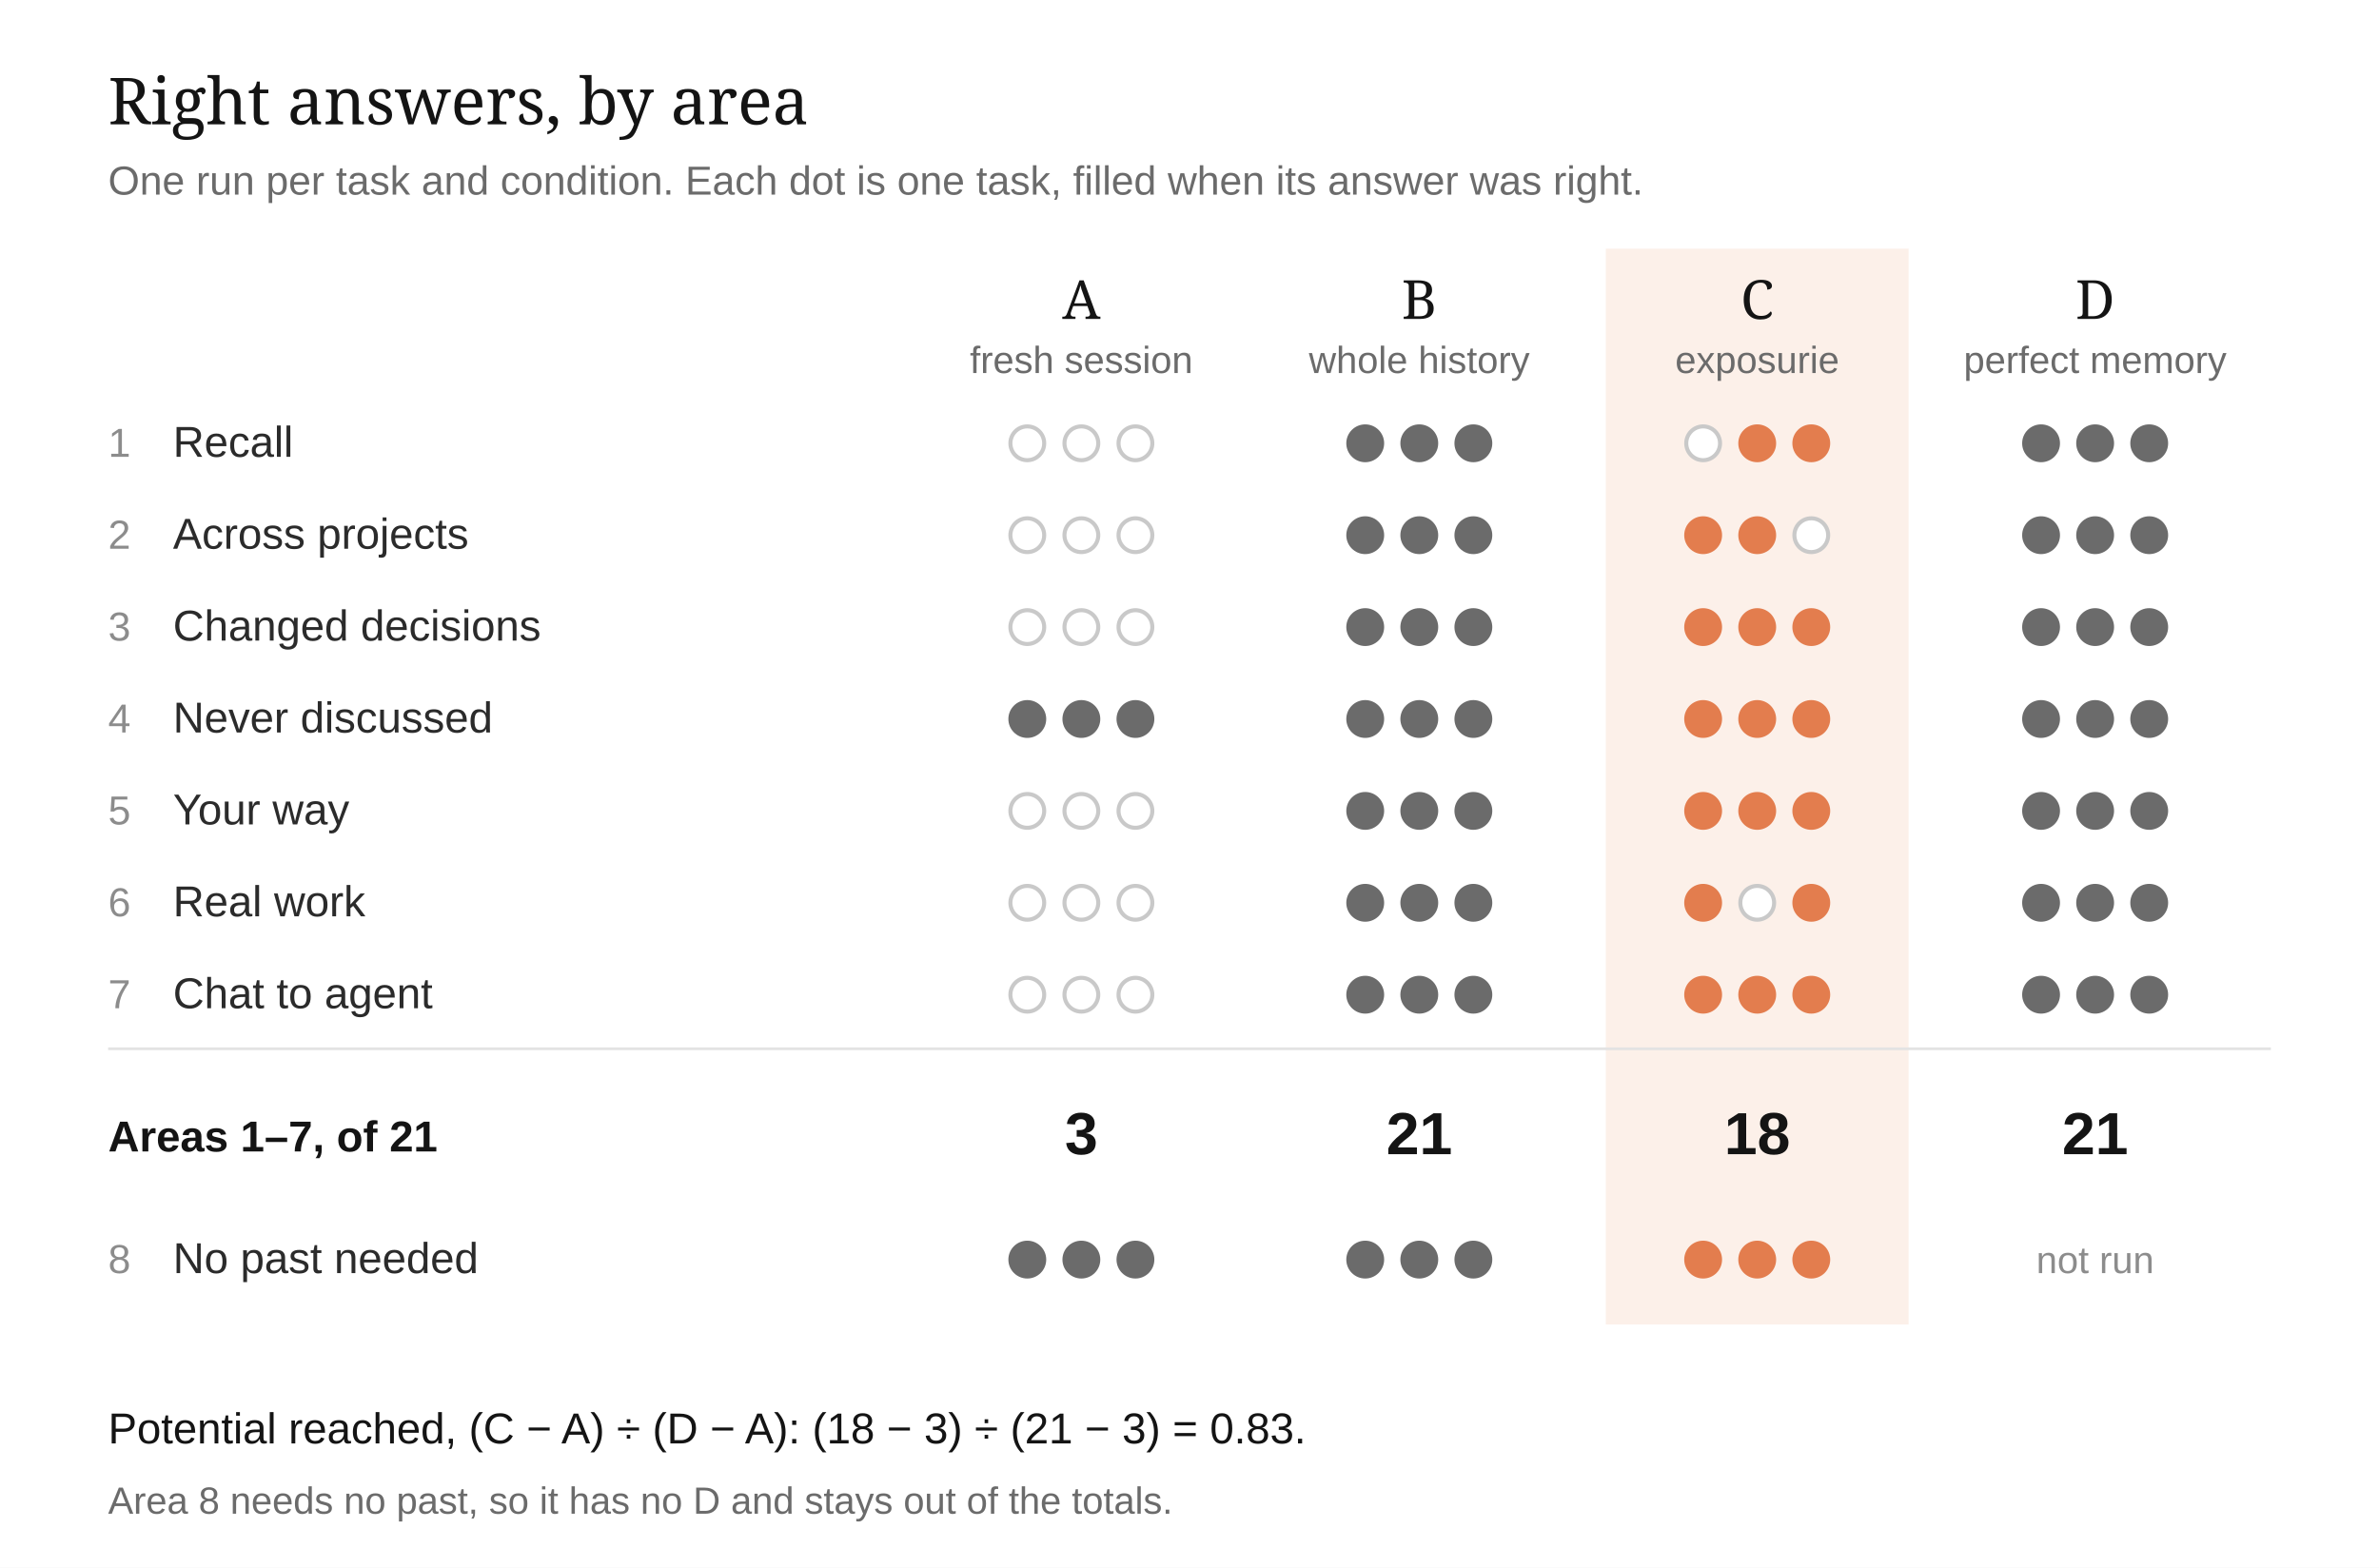
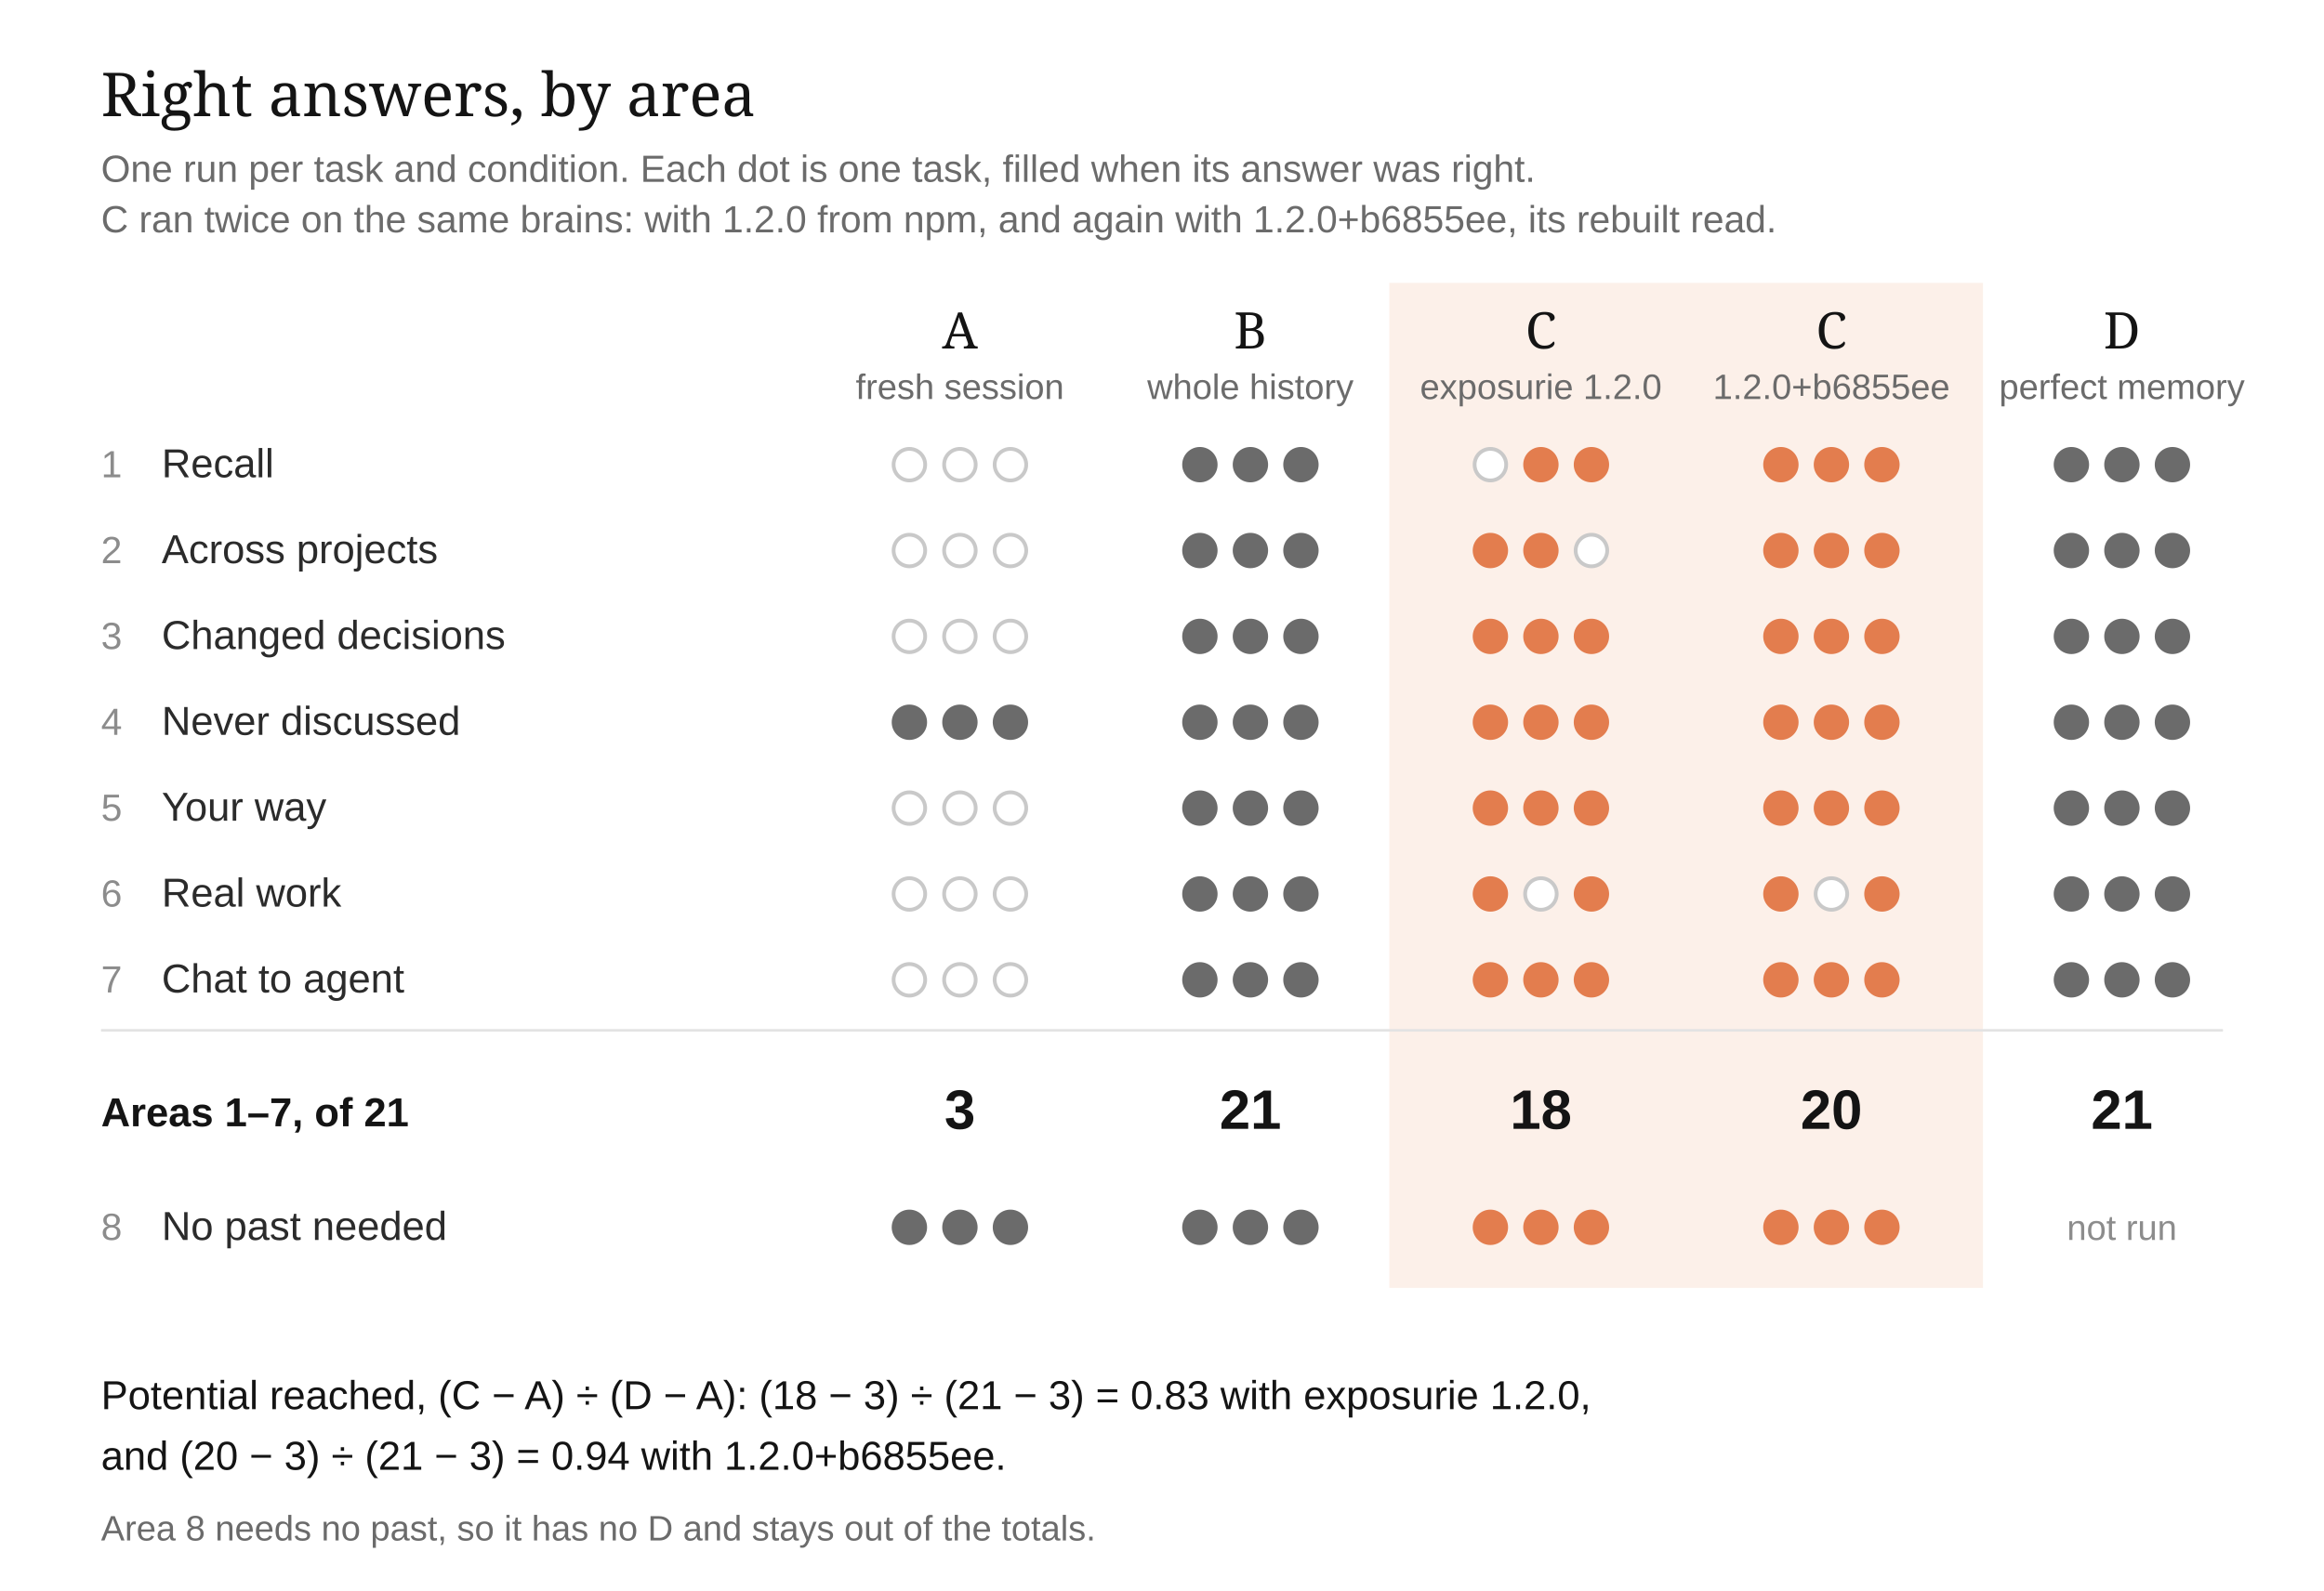
- <svg xmlns="http://www.w3.org/2000/svg" width="880" height="580" viewBox="0 0 880 580" role="img" aria-label="Right answers, by area and condition">
-   <rect x="0" y="0" width="880" height="580" fill="#FFFFFF" />
+ <svg xmlns="http://www.w3.org/2000/svg" width="920" height="630" viewBox="0 0 920 630" role="img" aria-label="Right answers, by area and condition">
+   <rect x="0" y="0" width="920" height="630" fill="#FFFFFF" />
  <text x="40" y="46" font-family="Georgia, serif" font-size="24" fill="#141414">Right answers, by area</text>
  <text x="40" y="72" font-family="Calibri, Carlito, Arial, sans-serif" font-size="15" fill="#6B6B6B">One run per task and condition. Each dot is one task, filled when its answer was right.</text>
-   <rect x="594" y="92" width="112" height="398" fill="#FCF0E9" />
-   <text x="400" y="118" font-family="Georgia, serif" font-size="20" fill="#141414" text-anchor="middle">A</text>
-   <text x="400" y="138" font-family="Calibri, Carlito, Arial, sans-serif" font-size="14" fill="#6B6B6B" text-anchor="middle">fresh session</text>
-   <text x="525" y="118" font-family="Georgia, serif" font-size="20" fill="#141414" text-anchor="middle">B</text>
-   <text x="525" y="138" font-family="Calibri, Carlito, Arial, sans-serif" font-size="14" fill="#6B6B6B" text-anchor="middle">whole history</text>
-   <text x="650" y="118" font-family="Georgia, serif" font-size="20" fill="#141414" text-anchor="middle">C</text>
-   <text x="650" y="138" font-family="Calibri, Carlito, Arial, sans-serif" font-size="14" fill="#6B6B6B" text-anchor="middle">exposurie</text>
-   <text x="775" y="118" font-family="Georgia, serif" font-size="20" fill="#141414" text-anchor="middle">D</text>
-   <text x="775" y="138" font-family="Calibri, Carlito, Arial, sans-serif" font-size="14" fill="#6B6B6B" text-anchor="middle">perfect memory</text>
-   <text x="40" y="169" font-family="Calibri, Carlito, Arial, sans-serif" font-size="15" fill="#8C8C8C">1</text>
-   <text x="64" y="169" font-family="Calibri, Carlito, Arial, sans-serif" font-size="16" fill="#2B2B2B">Recall</text>
-   <circle cx="380" cy="164" r="6.25" fill="#FFFFFF" stroke="#C9C9C9" stroke-width="1.5" />
-   <circle cx="400" cy="164" r="6.25" fill="#FFFFFF" stroke="#C9C9C9" stroke-width="1.5" />
-   <circle cx="420" cy="164" r="6.25" fill="#FFFFFF" stroke="#C9C9C9" stroke-width="1.5" />
-   <circle cx="505" cy="164" r="7" fill="#6B6B6B" />
-   <circle cx="525" cy="164" r="7" fill="#6B6B6B" />
-   <circle cx="545" cy="164" r="7" fill="#6B6B6B" />
-   <circle cx="630" cy="164" r="6.25" fill="#FFFFFF" stroke="#C9C9C9" stroke-width="1.5" />
-   <circle cx="650" cy="164" r="7" fill="#E37D4E" />
-   <circle cx="670" cy="164" r="7" fill="#E37D4E" />
-   <circle cx="755" cy="164" r="7" fill="#6B6B6B" />
-   <circle cx="775" cy="164" r="7" fill="#6B6B6B" />
-   <circle cx="795" cy="164" r="7" fill="#6B6B6B" />
-   <text x="40" y="203" font-family="Calibri, Carlito, Arial, sans-serif" font-size="15" fill="#8C8C8C">2</text>
-   <text x="64" y="203" font-family="Calibri, Carlito, Arial, sans-serif" font-size="16" fill="#2B2B2B">Across projects</text>
-   <circle cx="380" cy="198" r="6.25" fill="#FFFFFF" stroke="#C9C9C9" stroke-width="1.5" />
-   <circle cx="400" cy="198" r="6.25" fill="#FFFFFF" stroke="#C9C9C9" stroke-width="1.5" />
-   <circle cx="420" cy="198" r="6.25" fill="#FFFFFF" stroke="#C9C9C9" stroke-width="1.5" />
-   <circle cx="505" cy="198" r="7" fill="#6B6B6B" />
-   <circle cx="525" cy="198" r="7" fill="#6B6B6B" />
-   <circle cx="545" cy="198" r="7" fill="#6B6B6B" />
-   <circle cx="630" cy="198" r="7" fill="#E37D4E" />
-   <circle cx="650" cy="198" r="7" fill="#E37D4E" />
-   <circle cx="670" cy="198" r="6.25" fill="#FFFFFF" stroke="#C9C9C9" stroke-width="1.5" />
-   <circle cx="755" cy="198" r="7" fill="#6B6B6B" />
-   <circle cx="775" cy="198" r="7" fill="#6B6B6B" />
-   <circle cx="795" cy="198" r="7" fill="#6B6B6B" />
-   <text x="40" y="237" font-family="Calibri, Carlito, Arial, sans-serif" font-size="15" fill="#8C8C8C">3</text>
-   <text x="64" y="237" font-family="Calibri, Carlito, Arial, sans-serif" font-size="16" fill="#2B2B2B">Changed decisions</text>
-   <circle cx="380" cy="232" r="6.25" fill="#FFFFFF" stroke="#C9C9C9" stroke-width="1.5" />
-   <circle cx="400" cy="232" r="6.25" fill="#FFFFFF" stroke="#C9C9C9" stroke-width="1.5" />
-   <circle cx="420" cy="232" r="6.25" fill="#FFFFFF" stroke="#C9C9C9" stroke-width="1.5" />
-   <circle cx="505" cy="232" r="7" fill="#6B6B6B" />
-   <circle cx="525" cy="232" r="7" fill="#6B6B6B" />
-   <circle cx="545" cy="232" r="7" fill="#6B6B6B" />
-   <circle cx="630" cy="232" r="7" fill="#E37D4E" />
-   <circle cx="650" cy="232" r="7" fill="#E37D4E" />
-   <circle cx="670" cy="232" r="7" fill="#E37D4E" />
-   <circle cx="755" cy="232" r="7" fill="#6B6B6B" />
-   <circle cx="775" cy="232" r="7" fill="#6B6B6B" />
-   <circle cx="795" cy="232" r="7" fill="#6B6B6B" />
-   <text x="40" y="271" font-family="Calibri, Carlito, Arial, sans-serif" font-size="15" fill="#8C8C8C">4</text>
-   <text x="64" y="271" font-family="Calibri, Carlito, Arial, sans-serif" font-size="16" fill="#2B2B2B">Never discussed</text>
-   <circle cx="380" cy="266" r="7" fill="#6B6B6B" />
-   <circle cx="400" cy="266" r="7" fill="#6B6B6B" />
-   <circle cx="420" cy="266" r="7" fill="#6B6B6B" />
-   <circle cx="505" cy="266" r="7" fill="#6B6B6B" />
-   <circle cx="525" cy="266" r="7" fill="#6B6B6B" />
-   <circle cx="545" cy="266" r="7" fill="#6B6B6B" />
-   <circle cx="630" cy="266" r="7" fill="#E37D4E" />
-   <circle cx="650" cy="266" r="7" fill="#E37D4E" />
-   <circle cx="670" cy="266" r="7" fill="#E37D4E" />
-   <circle cx="755" cy="266" r="7" fill="#6B6B6B" />
-   <circle cx="775" cy="266" r="7" fill="#6B6B6B" />
-   <circle cx="795" cy="266" r="7" fill="#6B6B6B" />
-   <text x="40" y="305" font-family="Calibri, Carlito, Arial, sans-serif" font-size="15" fill="#8C8C8C">5</text>
-   <text x="64" y="305" font-family="Calibri, Carlito, Arial, sans-serif" font-size="16" fill="#2B2B2B">Your way</text>
-   <circle cx="380" cy="300" r="6.25" fill="#FFFFFF" stroke="#C9C9C9" stroke-width="1.5" />
-   <circle cx="400" cy="300" r="6.25" fill="#FFFFFF" stroke="#C9C9C9" stroke-width="1.5" />
-   <circle cx="420" cy="300" r="6.25" fill="#FFFFFF" stroke="#C9C9C9" stroke-width="1.5" />
-   <circle cx="505" cy="300" r="7" fill="#6B6B6B" />
-   <circle cx="525" cy="300" r="7" fill="#6B6B6B" />
-   <circle cx="545" cy="300" r="7" fill="#6B6B6B" />
-   <circle cx="630" cy="300" r="7" fill="#E37D4E" />
-   <circle cx="650" cy="300" r="7" fill="#E37D4E" />
-   <circle cx="670" cy="300" r="7" fill="#E37D4E" />
-   <circle cx="755" cy="300" r="7" fill="#6B6B6B" />
-   <circle cx="775" cy="300" r="7" fill="#6B6B6B" />
-   <circle cx="795" cy="300" r="7" fill="#6B6B6B" />
-   <text x="40" y="339" font-family="Calibri, Carlito, Arial, sans-serif" font-size="15" fill="#8C8C8C">6</text>
-   <text x="64" y="339" font-family="Calibri, Carlito, Arial, sans-serif" font-size="16" fill="#2B2B2B">Real work</text>
-   <circle cx="380" cy="334" r="6.25" fill="#FFFFFF" stroke="#C9C9C9" stroke-width="1.5" />
-   <circle cx="400" cy="334" r="6.25" fill="#FFFFFF" stroke="#C9C9C9" stroke-width="1.5" />
-   <circle cx="420" cy="334" r="6.25" fill="#FFFFFF" stroke="#C9C9C9" stroke-width="1.5" />
-   <circle cx="505" cy="334" r="7" fill="#6B6B6B" />
-   <circle cx="525" cy="334" r="7" fill="#6B6B6B" />
-   <circle cx="545" cy="334" r="7" fill="#6B6B6B" />
-   <circle cx="630" cy="334" r="7" fill="#E37D4E" />
-   <circle cx="650" cy="334" r="6.25" fill="#FFFFFF" stroke="#C9C9C9" stroke-width="1.5" />
-   <circle cx="670" cy="334" r="7" fill="#E37D4E" />
-   <circle cx="755" cy="334" r="7" fill="#6B6B6B" />
-   <circle cx="775" cy="334" r="7" fill="#6B6B6B" />
-   <circle cx="795" cy="334" r="7" fill="#6B6B6B" />
-   <text x="40" y="373" font-family="Calibri, Carlito, Arial, sans-serif" font-size="15" fill="#8C8C8C">7</text>
-   <text x="64" y="373" font-family="Calibri, Carlito, Arial, sans-serif" font-size="16" fill="#2B2B2B">Chat to agent</text>
-   <circle cx="380" cy="368" r="6.25" fill="#FFFFFF" stroke="#C9C9C9" stroke-width="1.5" />
-   <circle cx="400" cy="368" r="6.25" fill="#FFFFFF" stroke="#C9C9C9" stroke-width="1.5" />
-   <circle cx="420" cy="368" r="6.25" fill="#FFFFFF" stroke="#C9C9C9" stroke-width="1.5" />
-   <circle cx="505" cy="368" r="7" fill="#6B6B6B" />
-   <circle cx="525" cy="368" r="7" fill="#6B6B6B" />
-   <circle cx="545" cy="368" r="7" fill="#6B6B6B" />
-   <circle cx="630" cy="368" r="7" fill="#E37D4E" />
-   <circle cx="650" cy="368" r="7" fill="#E37D4E" />
-   <circle cx="670" cy="368" r="7" fill="#E37D4E" />
-   <circle cx="755" cy="368" r="7" fill="#6B6B6B" />
-   <circle cx="775" cy="368" r="7" fill="#6B6B6B" />
-   <circle cx="795" cy="368" r="7" fill="#6B6B6B" />
-   <line x1="40" y1="388" x2="840" y2="388" stroke="#E3E3E3" stroke-width="1" />
-   <text x="40" y="426" font-family="Calibri, Carlito, Arial, sans-serif" font-size="16" fill="#141414" font-weight="bold">Areas 1–7, of 21</text>
-   <text x="400" y="427" font-family="Calibri, Carlito, Arial, sans-serif" font-size="22" fill="#141414" text-anchor="middle" font-weight="bold">3</text>
-   <text x="525" y="427" font-family="Calibri, Carlito, Arial, sans-serif" font-size="22" fill="#141414" text-anchor="middle" font-weight="bold">21</text>
-   <text x="650" y="427" font-family="Calibri, Carlito, Arial, sans-serif" font-size="22" fill="#141414" text-anchor="middle" font-weight="bold">18</text>
-   <text x="775" y="427" font-family="Calibri, Carlito, Arial, sans-serif" font-size="22" fill="#141414" text-anchor="middle" font-weight="bold">21</text>
-   <text x="40" y="471" font-family="Calibri, Carlito, Arial, sans-serif" font-size="15" fill="#8C8C8C">8</text>
-   <text x="64" y="471" font-family="Calibri, Carlito, Arial, sans-serif" font-size="16" fill="#2B2B2B">No past needed</text>
-   <circle cx="380" cy="466" r="7" fill="#6B6B6B" />
-   <circle cx="400" cy="466" r="7" fill="#6B6B6B" />
-   <circle cx="420" cy="466" r="7" fill="#6B6B6B" />
-   <circle cx="505" cy="466" r="7" fill="#6B6B6B" />
-   <circle cx="525" cy="466" r="7" fill="#6B6B6B" />
-   <circle cx="545" cy="466" r="7" fill="#6B6B6B" />
-   <circle cx="630" cy="466" r="7" fill="#E37D4E" />
-   <circle cx="650" cy="466" r="7" fill="#E37D4E" />
-   <circle cx="670" cy="466" r="7" fill="#E37D4E" />
-   <text x="775" y="471" font-family="Calibri, Carlito, Arial, sans-serif" font-size="14" fill="#8C8C8C" text-anchor="middle">not run</text>
-   <text x="40" y="534" font-family="Calibri, Carlito, Arial, sans-serif" font-size="16" fill="#141414">Potential reached, (C − A) ÷ (D − A): (18 − 3) ÷ (21 − 3) = 0.83.</text>
-   <text x="40" y="560" font-family="Calibri, Carlito, Arial, sans-serif" font-size="14" fill="#6B6B6B">Area 8 needs no past, so it has no D and stays out of the totals.</text>
+   <text x="40" y="92" font-family="Calibri, Carlito, Arial, sans-serif" font-size="15" fill="#6B6B6B">C ran twice on the same brains: with 1.2.0 from npm, and again with 1.2.0+b6855ee, its rebuilt read.</text>
+   <rect x="550" y="112" width="235" height="398" fill="#FCF0E9" />
+   <text x="380" y="138" font-family="Georgia, serif" font-size="20" fill="#141414" text-anchor="middle">A</text>
+   <text x="380" y="158" font-family="Calibri, Carlito, Arial, sans-serif" font-size="14" fill="#6B6B6B" text-anchor="middle">fresh session</text>
+   <text x="495" y="138" font-family="Georgia, serif" font-size="20" fill="#141414" text-anchor="middle">B</text>
+   <text x="495" y="158" font-family="Calibri, Carlito, Arial, sans-serif" font-size="14" fill="#6B6B6B" text-anchor="middle">whole history</text>
+   <text x="610" y="138" font-family="Georgia, serif" font-size="20" fill="#141414" text-anchor="middle">C</text>
+   <text x="610" y="158" font-family="Calibri, Carlito, Arial, sans-serif" font-size="14" fill="#6B6B6B" text-anchor="middle">exposurie 1.2.0</text>
+   <text x="725" y="138" font-family="Georgia, serif" font-size="20" fill="#141414" text-anchor="middle">C</text>
+   <text x="725" y="158" font-family="Calibri, Carlito, Arial, sans-serif" font-size="14" fill="#6B6B6B" text-anchor="middle">1.2.0+b6855ee</text>
+   <text x="840" y="138" font-family="Georgia, serif" font-size="20" fill="#141414" text-anchor="middle">D</text>
+   <text x="840" y="158" font-family="Calibri, Carlito, Arial, sans-serif" font-size="14" fill="#6B6B6B" text-anchor="middle">perfect memory</text>
+   <text x="40" y="189" font-family="Calibri, Carlito, Arial, sans-serif" font-size="15" fill="#8C8C8C">1</text>
+   <text x="64" y="189" font-family="Calibri, Carlito, Arial, sans-serif" font-size="16" fill="#2B2B2B">Recall</text>
+   <circle cx="360" cy="184" r="6.25" fill="#FFFFFF" stroke="#C9C9C9" stroke-width="1.5" />
+   <circle cx="380" cy="184" r="6.25" fill="#FFFFFF" stroke="#C9C9C9" stroke-width="1.5" />
+   <circle cx="400" cy="184" r="6.25" fill="#FFFFFF" stroke="#C9C9C9" stroke-width="1.5" />
+   <circle cx="475" cy="184" r="7" fill="#6B6B6B" />
+   <circle cx="495" cy="184" r="7" fill="#6B6B6B" />
+   <circle cx="515" cy="184" r="7" fill="#6B6B6B" />
+   <circle cx="590" cy="184" r="6.25" fill="#FFFFFF" stroke="#C9C9C9" stroke-width="1.5" />
+   <circle cx="610" cy="184" r="7" fill="#E37D4E" />
+   <circle cx="630" cy="184" r="7" fill="#E37D4E" />
+   <circle cx="705" cy="184" r="7" fill="#E37D4E" />
+   <circle cx="725" cy="184" r="7" fill="#E37D4E" />
+   <circle cx="745" cy="184" r="7" fill="#E37D4E" />
+   <circle cx="820" cy="184" r="7" fill="#6B6B6B" />
+   <circle cx="840" cy="184" r="7" fill="#6B6B6B" />
+   <circle cx="860" cy="184" r="7" fill="#6B6B6B" />
+   <text x="40" y="223" font-family="Calibri, Carlito, Arial, sans-serif" font-size="15" fill="#8C8C8C">2</text>
+   <text x="64" y="223" font-family="Calibri, Carlito, Arial, sans-serif" font-size="16" fill="#2B2B2B">Across projects</text>
+   <circle cx="360" cy="218" r="6.25" fill="#FFFFFF" stroke="#C9C9C9" stroke-width="1.5" />
+   <circle cx="380" cy="218" r="6.25" fill="#FFFFFF" stroke="#C9C9C9" stroke-width="1.5" />
+   <circle cx="400" cy="218" r="6.25" fill="#FFFFFF" stroke="#C9C9C9" stroke-width="1.5" />
+   <circle cx="475" cy="218" r="7" fill="#6B6B6B" />
+   <circle cx="495" cy="218" r="7" fill="#6B6B6B" />
+   <circle cx="515" cy="218" r="7" fill="#6B6B6B" />
+   <circle cx="590" cy="218" r="7" fill="#E37D4E" />
+   <circle cx="610" cy="218" r="7" fill="#E37D4E" />
+   <circle cx="630" cy="218" r="6.25" fill="#FFFFFF" stroke="#C9C9C9" stroke-width="1.5" />
+   <circle cx="705" cy="218" r="7" fill="#E37D4E" />
+   <circle cx="725" cy="218" r="7" fill="#E37D4E" />
+   <circle cx="745" cy="218" r="7" fill="#E37D4E" />
+   <circle cx="820" cy="218" r="7" fill="#6B6B6B" />
+   <circle cx="840" cy="218" r="7" fill="#6B6B6B" />
+   <circle cx="860" cy="218" r="7" fill="#6B6B6B" />
+   <text x="40" y="257" font-family="Calibri, Carlito, Arial, sans-serif" font-size="15" fill="#8C8C8C">3</text>
+   <text x="64" y="257" font-family="Calibri, Carlito, Arial, sans-serif" font-size="16" fill="#2B2B2B">Changed decisions</text>
+   <circle cx="360" cy="252" r="6.25" fill="#FFFFFF" stroke="#C9C9C9" stroke-width="1.5" />
+   <circle cx="380" cy="252" r="6.25" fill="#FFFFFF" stroke="#C9C9C9" stroke-width="1.5" />
+   <circle cx="400" cy="252" r="6.25" fill="#FFFFFF" stroke="#C9C9C9" stroke-width="1.5" />
+   <circle cx="475" cy="252" r="7" fill="#6B6B6B" />
+   <circle cx="495" cy="252" r="7" fill="#6B6B6B" />
+   <circle cx="515" cy="252" r="7" fill="#6B6B6B" />
+   <circle cx="590" cy="252" r="7" fill="#E37D4E" />
+   <circle cx="610" cy="252" r="7" fill="#E37D4E" />
+   <circle cx="630" cy="252" r="7" fill="#E37D4E" />
+   <circle cx="705" cy="252" r="7" fill="#E37D4E" />
+   <circle cx="725" cy="252" r="7" fill="#E37D4E" />
+   <circle cx="745" cy="252" r="7" fill="#E37D4E" />
+   <circle cx="820" cy="252" r="7" fill="#6B6B6B" />
+   <circle cx="840" cy="252" r="7" fill="#6B6B6B" />
+   <circle cx="860" cy="252" r="7" fill="#6B6B6B" />
+   <text x="40" y="291" font-family="Calibri, Carlito, Arial, sans-serif" font-size="15" fill="#8C8C8C">4</text>
+   <text x="64" y="291" font-family="Calibri, Carlito, Arial, sans-serif" font-size="16" fill="#2B2B2B">Never discussed</text>
+   <circle cx="360" cy="286" r="7" fill="#6B6B6B" />
+   <circle cx="380" cy="286" r="7" fill="#6B6B6B" />
+   <circle cx="400" cy="286" r="7" fill="#6B6B6B" />
+   <circle cx="475" cy="286" r="7" fill="#6B6B6B" />
+   <circle cx="495" cy="286" r="7" fill="#6B6B6B" />
+   <circle cx="515" cy="286" r="7" fill="#6B6B6B" />
+   <circle cx="590" cy="286" r="7" fill="#E37D4E" />
+   <circle cx="610" cy="286" r="7" fill="#E37D4E" />
+   <circle cx="630" cy="286" r="7" fill="#E37D4E" />
+   <circle cx="705" cy="286" r="7" fill="#E37D4E" />
+   <circle cx="725" cy="286" r="7" fill="#E37D4E" />
+   <circle cx="745" cy="286" r="7" fill="#E37D4E" />
+   <circle cx="820" cy="286" r="7" fill="#6B6B6B" />
+   <circle cx="840" cy="286" r="7" fill="#6B6B6B" />
+   <circle cx="860" cy="286" r="7" fill="#6B6B6B" />
+   <text x="40" y="325" font-family="Calibri, Carlito, Arial, sans-serif" font-size="15" fill="#8C8C8C">5</text>
+   <text x="64" y="325" font-family="Calibri, Carlito, Arial, sans-serif" font-size="16" fill="#2B2B2B">Your way</text>
+   <circle cx="360" cy="320" r="6.25" fill="#FFFFFF" stroke="#C9C9C9" stroke-width="1.5" />
+   <circle cx="380" cy="320" r="6.25" fill="#FFFFFF" stroke="#C9C9C9" stroke-width="1.5" />
+   <circle cx="400" cy="320" r="6.25" fill="#FFFFFF" stroke="#C9C9C9" stroke-width="1.5" />
+   <circle cx="475" cy="320" r="7" fill="#6B6B6B" />
+   <circle cx="495" cy="320" r="7" fill="#6B6B6B" />
+   <circle cx="515" cy="320" r="7" fill="#6B6B6B" />
+   <circle cx="590" cy="320" r="7" fill="#E37D4E" />
+   <circle cx="610" cy="320" r="7" fill="#E37D4E" />
+   <circle cx="630" cy="320" r="7" fill="#E37D4E" />
+   <circle cx="705" cy="320" r="7" fill="#E37D4E" />
+   <circle cx="725" cy="320" r="7" fill="#E37D4E" />
+   <circle cx="745" cy="320" r="7" fill="#E37D4E" />
+   <circle cx="820" cy="320" r="7" fill="#6B6B6B" />
+   <circle cx="840" cy="320" r="7" fill="#6B6B6B" />
+   <circle cx="860" cy="320" r="7" fill="#6B6B6B" />
+   <text x="40" y="359" font-family="Calibri, Carlito, Arial, sans-serif" font-size="15" fill="#8C8C8C">6</text>
+   <text x="64" y="359" font-family="Calibri, Carlito, Arial, sans-serif" font-size="16" fill="#2B2B2B">Real work</text>
+   <circle cx="360" cy="354" r="6.25" fill="#FFFFFF" stroke="#C9C9C9" stroke-width="1.5" />
+   <circle cx="380" cy="354" r="6.25" fill="#FFFFFF" stroke="#C9C9C9" stroke-width="1.5" />
+   <circle cx="400" cy="354" r="6.25" fill="#FFFFFF" stroke="#C9C9C9" stroke-width="1.5" />
+   <circle cx="475" cy="354" r="7" fill="#6B6B6B" />
+   <circle cx="495" cy="354" r="7" fill="#6B6B6B" />
+   <circle cx="515" cy="354" r="7" fill="#6B6B6B" />
+   <circle cx="590" cy="354" r="7" fill="#E37D4E" />
+   <circle cx="610" cy="354" r="6.25" fill="#FFFFFF" stroke="#C9C9C9" stroke-width="1.5" />
+   <circle cx="630" cy="354" r="7" fill="#E37D4E" />
+   <circle cx="705" cy="354" r="7" fill="#E37D4E" />
+   <circle cx="725" cy="354" r="6.25" fill="#FFFFFF" stroke="#C9C9C9" stroke-width="1.5" />
+   <circle cx="745" cy="354" r="7" fill="#E37D4E" />
+   <circle cx="820" cy="354" r="7" fill="#6B6B6B" />
+   <circle cx="840" cy="354" r="7" fill="#6B6B6B" />
+   <circle cx="860" cy="354" r="7" fill="#6B6B6B" />
+   <text x="40" y="393" font-family="Calibri, Carlito, Arial, sans-serif" font-size="15" fill="#8C8C8C">7</text>
+   <text x="64" y="393" font-family="Calibri, Carlito, Arial, sans-serif" font-size="16" fill="#2B2B2B">Chat to agent</text>
+   <circle cx="360" cy="388" r="6.25" fill="#FFFFFF" stroke="#C9C9C9" stroke-width="1.5" />
+   <circle cx="380" cy="388" r="6.25" fill="#FFFFFF" stroke="#C9C9C9" stroke-width="1.5" />
+   <circle cx="400" cy="388" r="6.25" fill="#FFFFFF" stroke="#C9C9C9" stroke-width="1.5" />
+   <circle cx="475" cy="388" r="7" fill="#6B6B6B" />
+   <circle cx="495" cy="388" r="7" fill="#6B6B6B" />
+   <circle cx="515" cy="388" r="7" fill="#6B6B6B" />
+   <circle cx="590" cy="388" r="7" fill="#E37D4E" />
+   <circle cx="610" cy="388" r="7" fill="#E37D4E" />
+   <circle cx="630" cy="388" r="7" fill="#E37D4E" />
+   <circle cx="705" cy="388" r="7" fill="#E37D4E" />
+   <circle cx="725" cy="388" r="7" fill="#E37D4E" />
+   <circle cx="745" cy="388" r="7" fill="#E37D4E" />
+   <circle cx="820" cy="388" r="7" fill="#6B6B6B" />
+   <circle cx="840" cy="388" r="7" fill="#6B6B6B" />
+   <circle cx="860" cy="388" r="7" fill="#6B6B6B" />
+   <line x1="40" y1="408" x2="880" y2="408" stroke="#E3E3E3" stroke-width="1" />
+   <text x="40" y="446" font-family="Calibri, Carlito, Arial, sans-serif" font-size="16" fill="#141414" font-weight="bold">Areas 1–7, of 21</text>
+   <text x="380" y="447" font-family="Calibri, Carlito, Arial, sans-serif" font-size="22" fill="#141414" text-anchor="middle" font-weight="bold">3</text>
+   <text x="495" y="447" font-family="Calibri, Carlito, Arial, sans-serif" font-size="22" fill="#141414" text-anchor="middle" font-weight="bold">21</text>
+   <text x="610" y="447" font-family="Calibri, Carlito, Arial, sans-serif" font-size="22" fill="#141414" text-anchor="middle" font-weight="bold">18</text>
+   <text x="725" y="447" font-family="Calibri, Carlito, Arial, sans-serif" font-size="22" fill="#141414" text-anchor="middle" font-weight="bold">20</text>
+   <text x="840" y="447" font-family="Calibri, Carlito, Arial, sans-serif" font-size="22" fill="#141414" text-anchor="middle" font-weight="bold">21</text>
+   <text x="40" y="491" font-family="Calibri, Carlito, Arial, sans-serif" font-size="15" fill="#8C8C8C">8</text>
+   <text x="64" y="491" font-family="Calibri, Carlito, Arial, sans-serif" font-size="16" fill="#2B2B2B">No past needed</text>
+   <circle cx="360" cy="486" r="7" fill="#6B6B6B" />
+   <circle cx="380" cy="486" r="7" fill="#6B6B6B" />
+   <circle cx="400" cy="486" r="7" fill="#6B6B6B" />
+   <circle cx="475" cy="486" r="7" fill="#6B6B6B" />
+   <circle cx="495" cy="486" r="7" fill="#6B6B6B" />
+   <circle cx="515" cy="486" r="7" fill="#6B6B6B" />
+   <circle cx="590" cy="486" r="7" fill="#E37D4E" />
+   <circle cx="610" cy="486" r="7" fill="#E37D4E" />
+   <circle cx="630" cy="486" r="7" fill="#E37D4E" />
+   <circle cx="705" cy="486" r="7" fill="#E37D4E" />
+   <circle cx="725" cy="486" r="7" fill="#E37D4E" />
+   <circle cx="745" cy="486" r="7" fill="#E37D4E" />
+   <text x="840" y="491" font-family="Calibri, Carlito, Arial, sans-serif" font-size="14" fill="#8C8C8C" text-anchor="middle">not run</text>
+   <text x="40" y="558" font-family="Calibri, Carlito, Arial, sans-serif" font-size="16" fill="#141414">Potential reached, (C − A) ÷ (D − A): (18 − 3) ÷ (21 − 3) = 0.83 with exposurie 1.2.0,</text>
+   <text x="40" y="582" font-family="Calibri, Carlito, Arial, sans-serif" font-size="16" fill="#141414">and (20 − 3) ÷ (21 − 3) = 0.94 with 1.2.0+b6855ee.</text>
+   <text x="40" y="610" font-family="Calibri, Carlito, Arial, sans-serif" font-size="14" fill="#6B6B6B">Area 8 needs no past, so it has no D and stays out of the totals.</text>
</svg>
